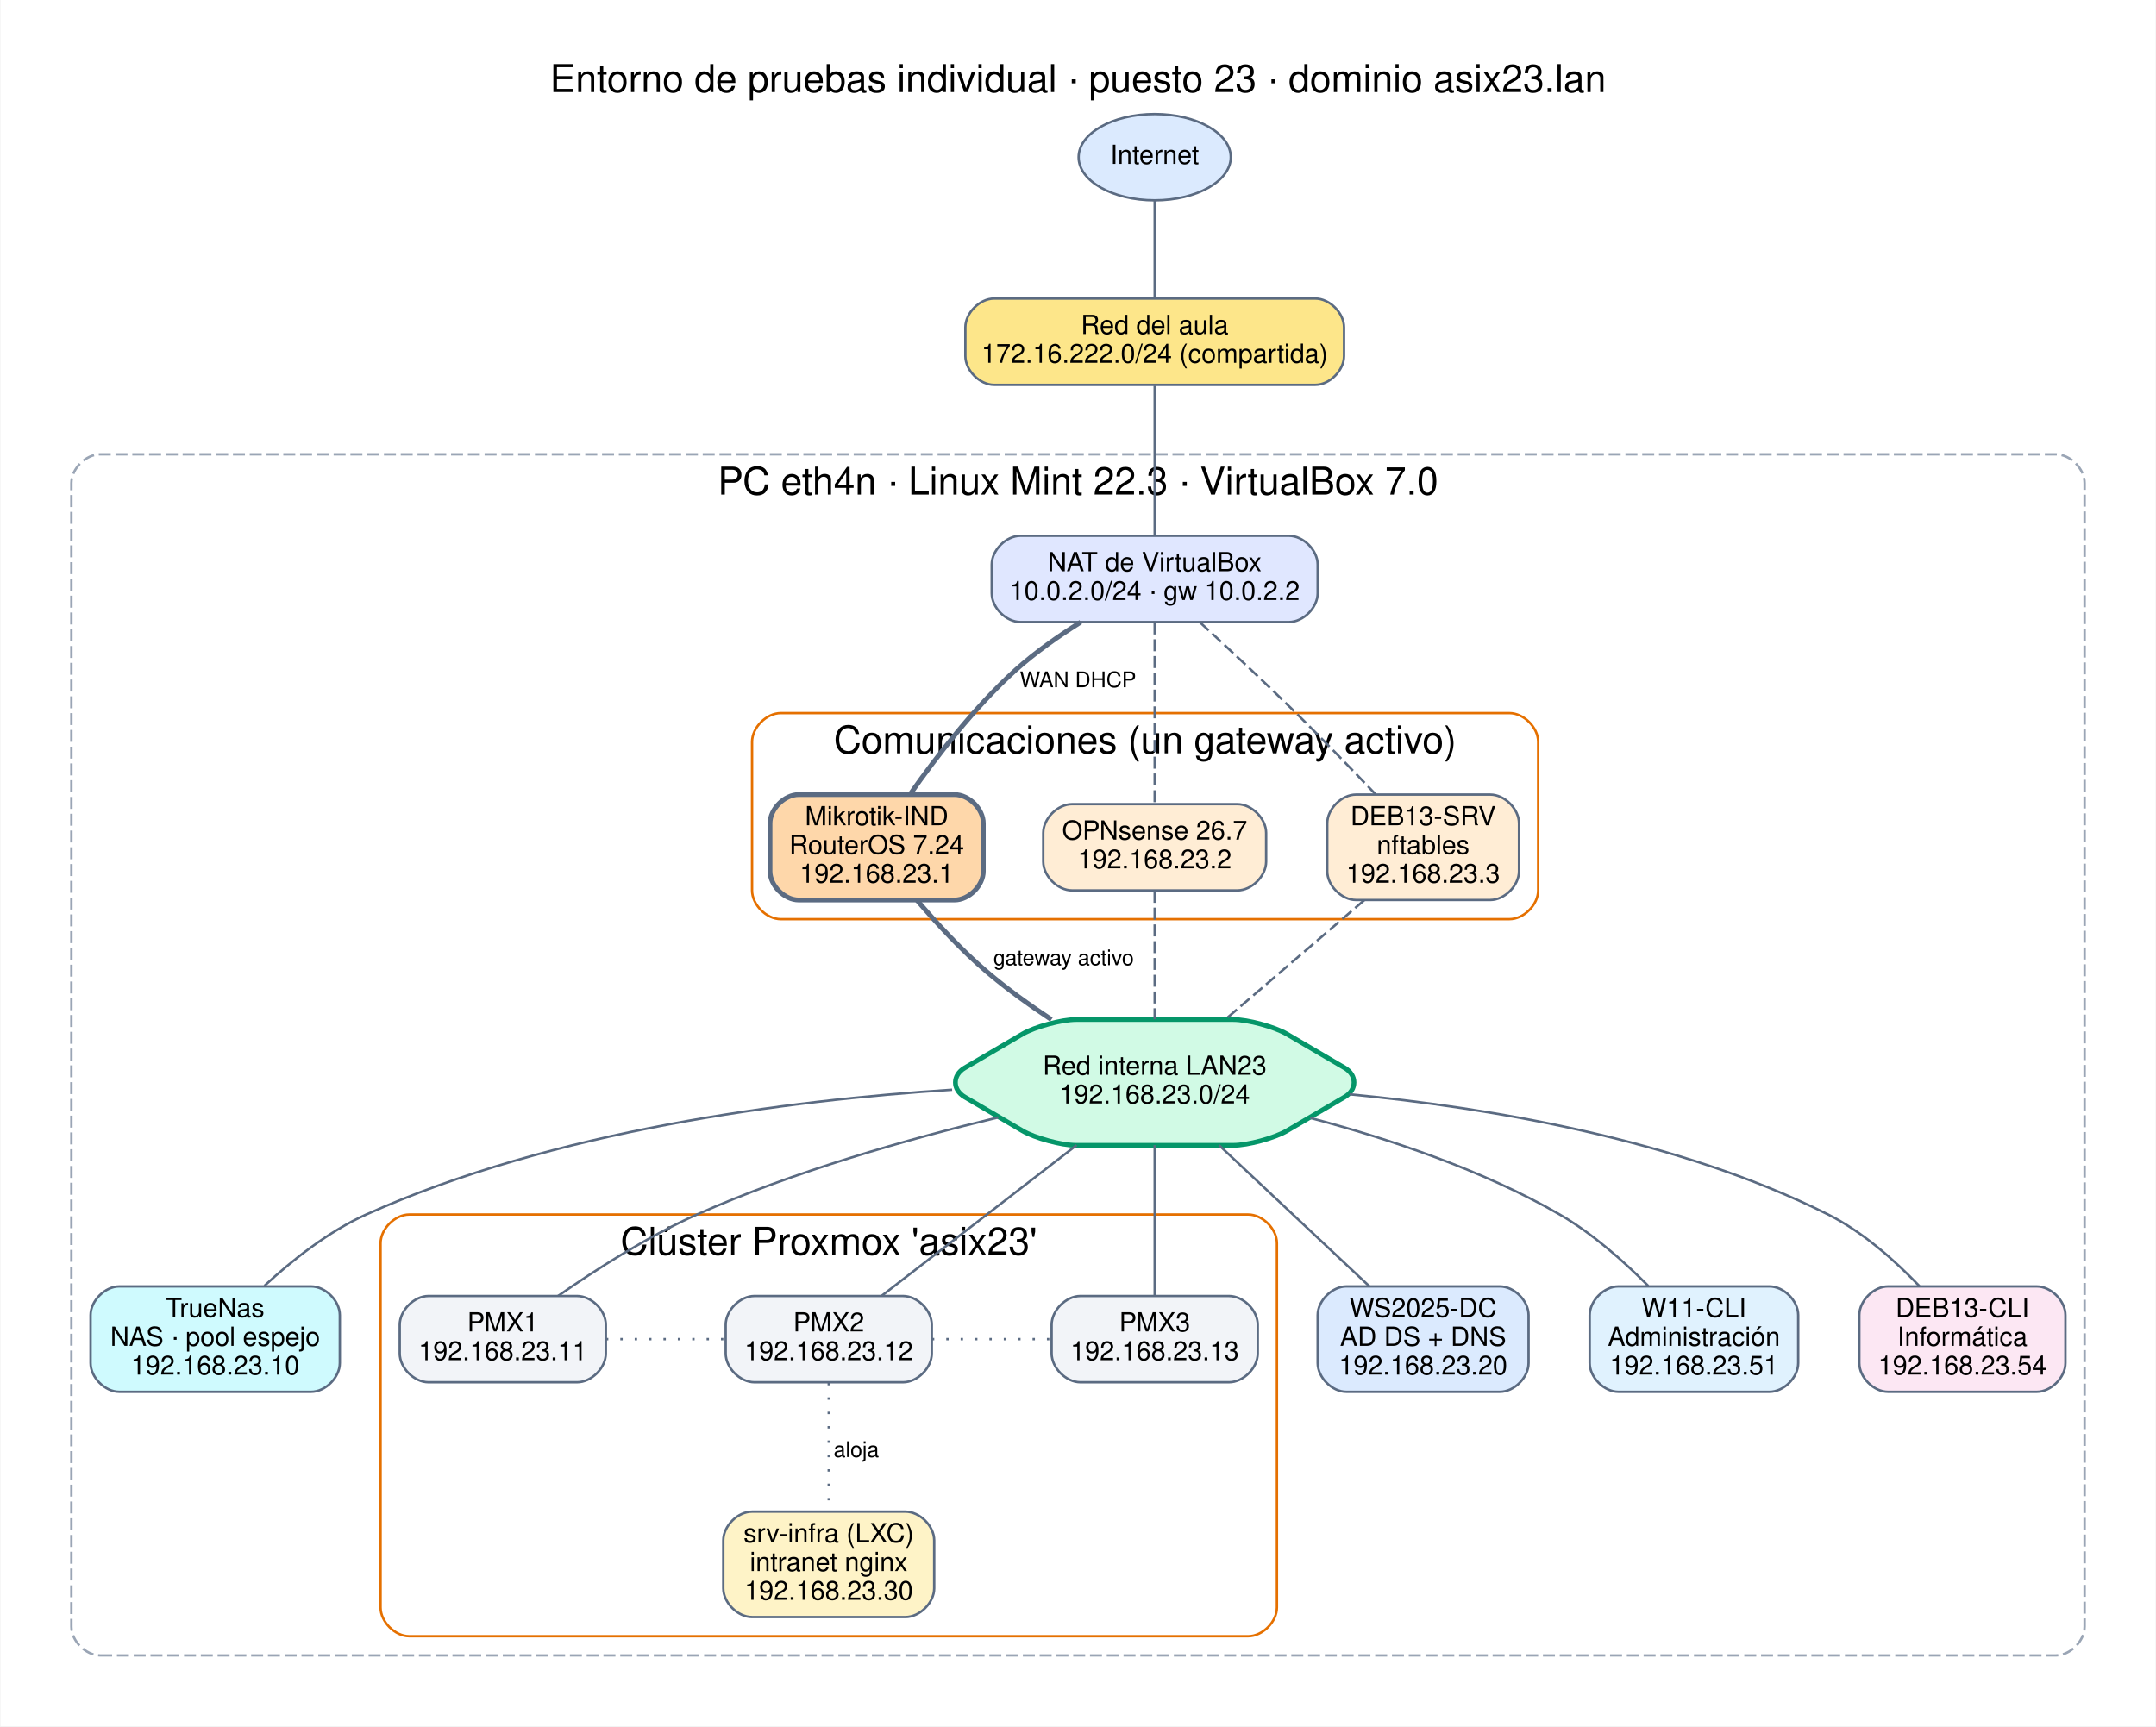
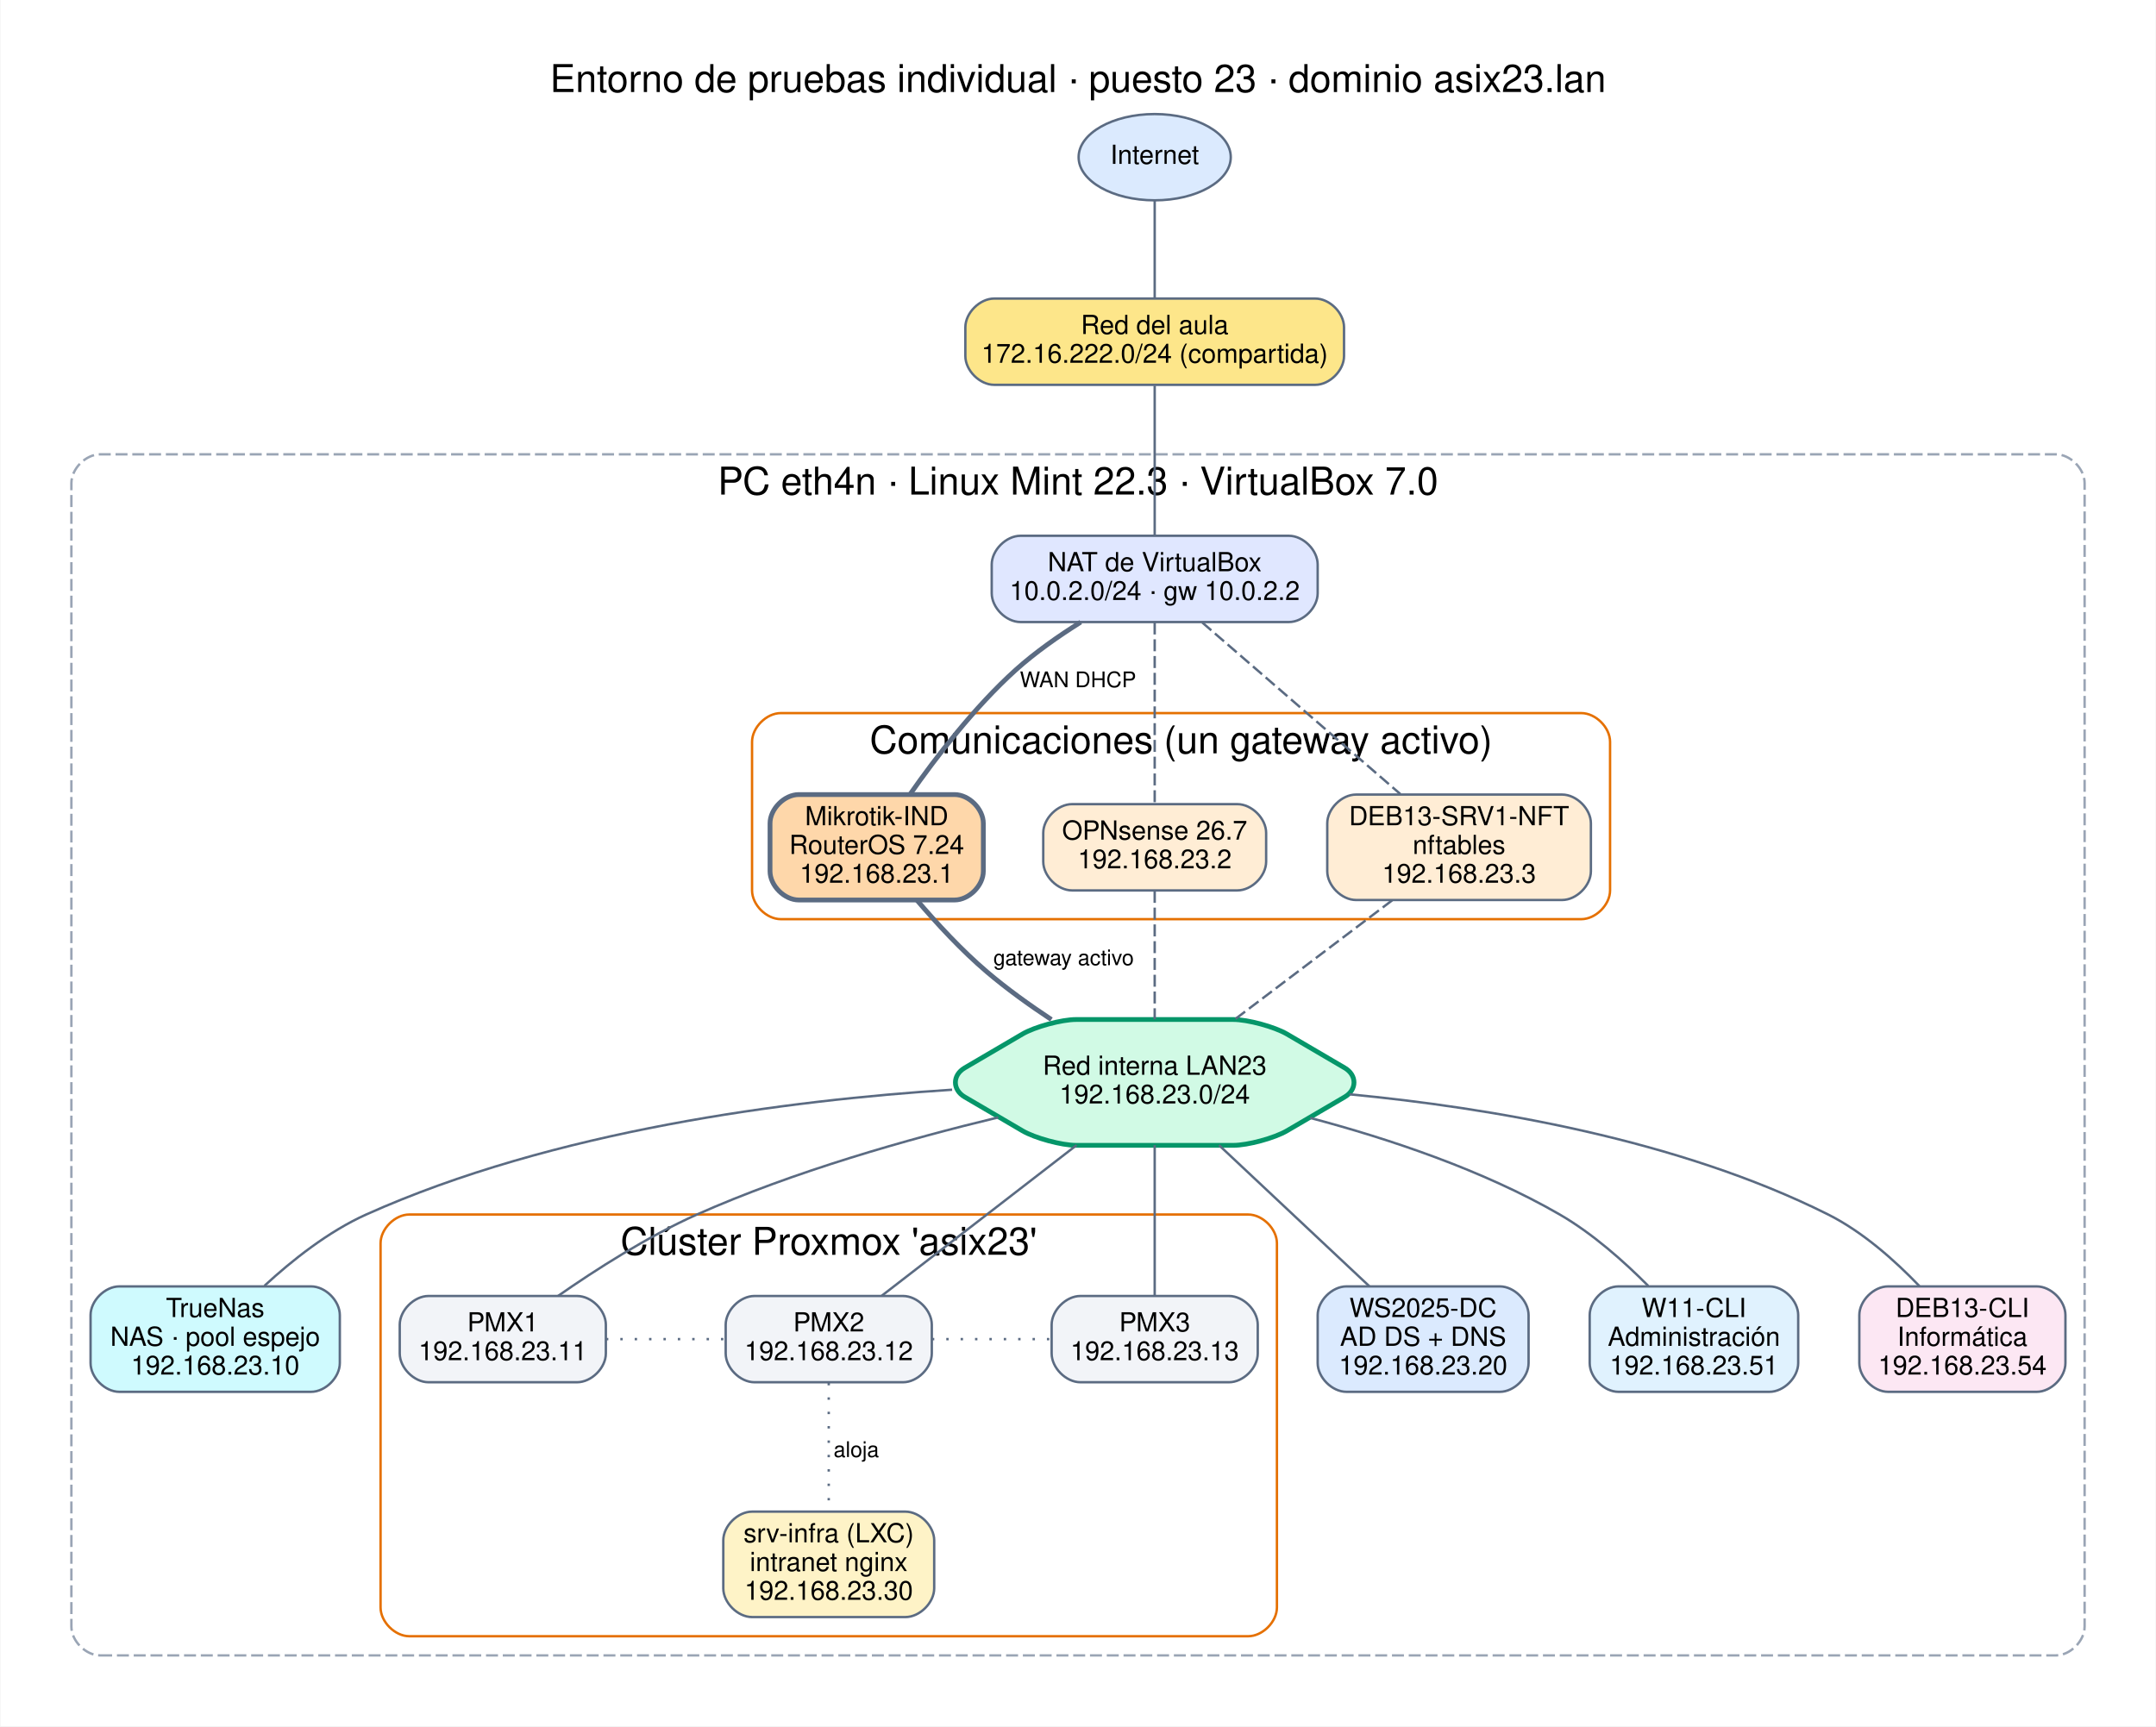
<svg xmlns="http://www.w3.org/2000/svg" width="899pt" height="720pt" viewBox="0.00 0.00 899.20 720.46">
  <g id="graph0" class="graph" transform="scale(1 1) rotate(0) translate(21.6 698.86)">
    <polygon fill="white" stroke="transparent" points="-21.6,21.6 -21.6,-698.86 877.6,-698.86 877.6,21.6 -21.6,21.6" />
    <text text-anchor="middle" x="428" y="-660.46" font-family="Helvetica,sans-Serif" font-size="16.00">Entorno de pruebas individual · puesto 23 · dominio asix23.lan</text>
    <g id="clust1" class="cluster">
      <path fill="white" stroke="#9aa5b5" stroke-dasharray="5,2" d="M20,-8C20,-8 836,-8 836,-8 842,-8 848,-14 848,-20 848,-20 848,-497.26 848,-497.26 848,-503.26 842,-509.26 836,-509.26 836,-509.26 20,-509.26 20,-509.26 14,-509.26 8,-503.26 8,-497.26 8,-497.26 8,-20 8,-20 8,-14 14,-8 20,-8" />
      <text text-anchor="middle" x="428" y="-492.46" font-family="Helvetica,sans-Serif" font-size="16.00">PC eth4n · Linux Mint 22.3 · VirtualBox 7.0</text>
    </g>
    <g id="clust2" class="cluster">
-       <path fill="white" stroke="#e57000" d="M304,-315.26C304,-315.26 608,-315.26 608,-315.26 614,-315.26 620,-321.26 620,-327.26 620,-327.26 620,-389.26 620,-389.26 620,-395.26 614,-401.26 608,-401.26 608,-401.26 304,-401.26 304,-401.26 298,-401.26 292,-395.26 292,-389.26 292,-389.26 292,-327.26 292,-327.26 292,-321.26 298,-315.26 304,-315.26" />
-       <text text-anchor="middle" x="456" y="-384.46" font-family="Helvetica,sans-Serif" font-size="16.00">Comunicaciones (un gateway activo)</text>
+       <path fill="white" stroke="#e57000" d="M304,-315.26C304,-315.26 638,-315.26 638,-315.26 644,-315.26 650,-321.26 650,-327.26 650,-327.26 650,-389.26 650,-389.26 650,-395.26 644,-401.26 638,-401.26 638,-401.26 304,-401.26 304,-401.26 298,-401.26 292,-395.26 292,-389.26 292,-389.26 292,-327.26 292,-327.26 292,-321.26 298,-315.26 304,-315.26" />
+       <text text-anchor="middle" x="471" y="-384.46" font-family="Helvetica,sans-Serif" font-size="16.00">Comunicaciones (un gateway activo)</text>
    </g>
    <g id="clust3" class="cluster">
      <path fill="white" stroke="#e57000" d="M149,-16C149,-16 499,-16 499,-16 505,-16 511,-22 511,-28 511,-28 511,-180 511,-180 511,-186 505,-192 499,-192 499,-192 149,-192 149,-192 143,-192 137,-186 137,-180 137,-180 137,-28 137,-28 137,-22 143,-16 149,-16" />
      <text text-anchor="middle" x="324" y="-175.2" font-family="Helvetica,sans-Serif" font-size="16.00">Clúster Proxmox 'asix23'</text>
    </g>
    <g id="node1" class="node">
      <ellipse fill="#dbeafe" stroke="#5b6b82" cx="460" cy="-633.26" rx="31.74" ry="18" />
      <text text-anchor="middle" x="460" y="-630.46" font-family="Helvetica,sans-Serif" font-size="11.00">Internet</text>
    </g>
    <g id="node2" class="node">
      <path fill="#fde68a" stroke="#5b6b82" d="M527,-574.26C527,-574.26 393,-574.26 393,-574.26 387,-574.26 381,-568.26 381,-562.26 381,-562.26 381,-550.26 381,-550.26 381,-544.26 387,-538.26 393,-538.26 393,-538.26 527,-538.26 527,-538.26 533,-538.26 539,-544.26 539,-550.26 539,-550.26 539,-562.26 539,-562.26 539,-568.26 533,-574.26 527,-574.26" />
      <text text-anchor="middle" x="460" y="-559.46" font-family="Helvetica,sans-Serif" font-size="11.00">Red del aula</text>
      <text text-anchor="middle" x="460" y="-547.46" font-family="Helvetica,sans-Serif" font-size="11.00">172.16.222.0/24 (compartida)</text>
    </g>
    <g id="edge1" class="edge">
      <path fill="none" stroke="#5b6b82" d="M460,-615.24C460,-603.05 460,-586.7 460,-574.47" />
    </g>
    <g id="node3" class="node">
      <path fill="#e0e7ff" stroke="#5b6b82" d="M516,-475.26C516,-475.26 404,-475.26 404,-475.26 398,-475.26 392,-469.26 392,-463.26 392,-463.26 392,-451.26 392,-451.26 392,-445.26 398,-439.26 404,-439.26 404,-439.26 516,-439.26 516,-439.26 522,-439.26 528,-445.26 528,-451.26 528,-451.26 528,-463.26 528,-463.26 528,-469.26 522,-475.26 516,-475.26" />
      <text text-anchor="middle" x="460" y="-460.46" font-family="Helvetica,sans-Serif" font-size="11.00">NAT de VirtualBox</text>
      <text text-anchor="middle" x="460" y="-448.46" font-family="Helvetica,sans-Serif" font-size="11.00">10.0.2.0/24 · gw 10.0.2.2</text>
    </g>
    <g id="edge2" class="edge">
      <path fill="none" stroke="#5b6b82" d="M460,-537.91C460,-520.26 460,-493.05 460,-475.45" />
    </g>
    <g id="node4" class="node">
      <path fill="#fed7aa" stroke="#5b6b82" stroke-width="2" d="M376.5,-367.26C376.5,-367.26 311.5,-367.26 311.5,-367.26 305.5,-367.26 299.5,-361.26 299.5,-355.26 299.5,-355.26 299.5,-335.26 299.5,-335.26 299.5,-329.26 305.5,-323.26 311.5,-323.26 311.5,-323.26 376.5,-323.26 376.5,-323.26 382.5,-323.26 388.5,-329.26 388.5,-335.26 388.5,-335.26 388.5,-355.26 388.5,-355.26 388.5,-361.26 382.5,-367.26 376.5,-367.26" />
      <text text-anchor="middle" x="344" y="-354.46" font-family="Helvetica,sans-Serif" font-size="11.00">Mikrotik-IND</text>
      <text text-anchor="middle" x="344" y="-342.46" font-family="Helvetica,sans-Serif" font-size="11.00">RouterOS 7.24</text>
      <text text-anchor="middle" x="344" y="-330.46" font-family="Helvetica,sans-Serif" font-size="11.00">192.168.23.1</text>
    </g>
    <g id="edge3" class="edge">
      <path fill="none" stroke="#5b6b82" stroke-width="2" d="M429.14,-439.22C419.95,-433.46 410.16,-426.61 402,-419.26 384.81,-403.76 368.72,-382.8 357.88,-367.31" />
      <text text-anchor="middle" x="428" y="-412.06" font-family="Helvetica,sans-Serif" font-size="9.00"> WAN DHCP</text>
    </g>
    <g id="node5" class="node">
      <path fill="#ffedd5" stroke="#5b6b82" d="M494.5,-363.26C494.5,-363.26 425.5,-363.26 425.5,-363.26 419.5,-363.26 413.5,-357.26 413.5,-351.26 413.5,-351.26 413.5,-339.26 413.5,-339.26 413.5,-333.26 419.5,-327.26 425.5,-327.26 425.5,-327.26 494.5,-327.26 494.5,-327.26 500.5,-327.26 506.5,-333.26 506.5,-339.26 506.5,-339.26 506.5,-351.26 506.5,-351.26 506.5,-357.26 500.5,-363.26 494.5,-363.26" />
      <text text-anchor="middle" x="460" y="-348.46" font-family="Helvetica,sans-Serif" font-size="11.00">OPNsense 26.7</text>
      <text text-anchor="middle" x="460" y="-336.46" font-family="Helvetica,sans-Serif" font-size="11.00">192.168.23.2</text>
    </g>
    <g id="edge4" class="edge">
      <path fill="none" stroke="#5b6b82" stroke-dasharray="5,2" d="M460,-439.07C460,-418.4 460,-383.93 460,-363.32" />
    </g>
    <g id="node6" class="node">
-       <path fill="#ffedd5" stroke="#5b6b82" d="M600,-367.26C600,-367.26 544,-367.26 544,-367.26 538,-367.26 532,-361.26 532,-355.26 532,-355.26 532,-335.26 532,-335.26 532,-329.26 538,-323.26 544,-323.26 544,-323.26 600,-323.26 600,-323.26 606,-323.26 612,-329.26 612,-335.26 612,-335.26 612,-355.26 612,-355.26 612,-361.26 606,-367.26 600,-367.26" />
-       <text text-anchor="middle" x="572" y="-354.46" font-family="Helvetica,sans-Serif" font-size="11.00">DEB13-SRV</text>
-       <text text-anchor="middle" x="572" y="-342.46" font-family="Helvetica,sans-Serif" font-size="11.00">nftables</text>
-       <text text-anchor="middle" x="572" y="-330.46" font-family="Helvetica,sans-Serif" font-size="11.00">192.168.23.3</text>
+       <path fill="#ffedd5" stroke="#5b6b82" d="M630,-367.26C630,-367.26 544,-367.26 544,-367.26 538,-367.26 532,-361.26 532,-355.26 532,-355.26 532,-335.26 532,-335.26 532,-329.26 538,-323.26 544,-323.26 544,-323.26 630,-323.26 630,-323.26 636,-323.26 642,-329.26 642,-335.26 642,-335.26 642,-355.26 642,-355.26 642,-361.26 636,-367.26 630,-367.26" />
+       <text text-anchor="middle" x="587" y="-354.46" font-family="Helvetica,sans-Serif" font-size="11.00">DEB13-SRV1-NFT</text>
+       <text text-anchor="middle" x="587" y="-342.46" font-family="Helvetica,sans-Serif" font-size="11.00">nftables</text>
+       <text text-anchor="middle" x="587" y="-330.46" font-family="Helvetica,sans-Serif" font-size="11.00">192.168.23.3</text>
    </g>
    <g id="edge5" class="edge">
-       <path fill="none" stroke="#5b6b82" stroke-dasharray="5,2" d="M478.84,-439.17C490.55,-428.44 505.82,-414.22 519,-401.26 530.16,-390.28 542.29,-377.74 552.13,-367.41" />
+       <path fill="none" stroke="#5b6b82" stroke-dasharray="5,2" d="M479.84,-439.07C502.17,-419.73 538.44,-388.31 562.51,-367.46" />
    </g>
    <g id="node7" class="node">
      <path fill="#d1fae5" stroke="#059669" stroke-width="2" d="M539.28,-253.19C539.28,-253.19 515.17,-267.32 515.17,-267.32 509.99,-270.35 498.81,-273.38 492.81,-273.38 492.81,-273.38 427.19,-273.38 427.19,-273.38 421.19,-273.38 410.01,-270.35 404.83,-267.32 404.83,-267.32 380.72,-253.19 380.72,-253.19 375.55,-250.16 375.55,-244.09 380.72,-241.06 380.72,-241.06 404.83,-226.94 404.83,-226.94 410.01,-223.9 421.19,-220.87 427.19,-220.87 427.19,-220.87 492.81,-220.87 492.81,-220.87 498.81,-220.87 509.99,-223.9 515.17,-226.94 515.17,-226.94 539.28,-241.06 539.28,-241.06 544.45,-244.09 544.45,-250.16 539.28,-253.19" />
      <text text-anchor="middle" x="460" y="-250.33" font-family="Helvetica,sans-Serif" font-size="11.00">Red interna LAN23</text>
      <text text-anchor="middle" x="460" y="-238.33" font-family="Helvetica,sans-Serif" font-size="11.00">192.168.23.0/24</text>
    </g>
    <g id="edge6" class="edge">
      <path fill="none" stroke="#5b6b82" stroke-width="2" d="M360.77,-323.22C369.03,-313.53 379.46,-302.22 390,-293.26 398.26,-286.23 407.69,-279.45 416.89,-273.37" />
      <text text-anchor="middle" x="422" y="-296.06" font-family="Helvetica,sans-Serif" font-size="9.00"> gateway activo</text>
    </g>
    <g id="edge7" class="edge">
      <path fill="none" stroke="#5b6b82" stroke-dasharray="5,2" d="M460,-327.07C460,-312.17 460,-290.39 460,-273.48" />
    </g>
    <g id="edge8" class="edge">
-       <path fill="none" stroke="#5b6b82" stroke-dasharray="5,2" d="M547.42,-323.16C530.29,-308.46 507.37,-288.78 489.29,-273.27" />
+       <path fill="none" stroke="#5b6b82" stroke-dasharray="5,2" d="M559.13,-323.16C539.71,-308.46 513.71,-288.78 493.21,-273.27" />
    </g>
    <g id="node8" class="node">
      <path fill="#cffafe" stroke="#5b6b82" d="M108,-162C108,-162 28,-162 28,-162 22,-162 16,-156 16,-150 16,-150 16,-130 16,-130 16,-124 22,-118 28,-118 28,-118 108,-118 108,-118 114,-118 120,-124 120,-130 120,-130 120,-150 120,-150 120,-156 114,-162 108,-162" />
      <text text-anchor="middle" x="68" y="-149.2" font-family="Helvetica,sans-Serif" font-size="11.00">TrueNas</text>
      <text text-anchor="middle" x="68" y="-137.2" font-family="Helvetica,sans-Serif" font-size="11.00">NAS · pool espejo</text>
      <text text-anchor="middle" x="68" y="-125.2" font-family="Helvetica,sans-Serif" font-size="11.00">192.168.23.10</text>
    </g>
    <g id="edge9" class="edge">
      <path fill="none" stroke="#5b6b82" d="M375.47,-244.08C306.91,-239.68 209.16,-227.07 131,-192 115.21,-184.91 100.05,-172.86 88.56,-162.26" />
    </g>
    <g id="node9" class="node">
      <path fill="#f2f4f8" stroke="#5b6b82" d="M219,-158C219,-158 157,-158 157,-158 151,-158 145,-152 145,-146 145,-146 145,-134 145,-134 145,-128 151,-122 157,-122 157,-122 219,-122 219,-122 225,-122 231,-128 231,-134 231,-134 231,-146 231,-146 231,-152 225,-158 219,-158" />
      <text text-anchor="middle" x="188" y="-143.2" font-family="Helvetica,sans-Serif" font-size="11.00">PMX1</text>
      <text text-anchor="middle" x="188" y="-131.2" font-family="Helvetica,sans-Serif" font-size="11.00">192.168.23.11</text>
    </g>
    <g id="edge10" class="edge">
      <path fill="none" stroke="#5b6b82" d="M394.72,-232.53C357.05,-223.48 309.3,-209.95 269,-192 248.36,-182.8 226.79,-168.99 211.1,-158.05" />
    </g>
    <g id="node10" class="node">
      <path fill="#f2f4f8" stroke="#5b6b82" d="M355,-158C355,-158 293,-158 293,-158 287,-158 281,-152 281,-146 281,-146 281,-134 281,-134 281,-128 287,-122 293,-122 293,-122 355,-122 355,-122 361,-122 367,-128 367,-134 367,-134 367,-146 367,-146 367,-152 361,-158 355,-158" />
      <text text-anchor="middle" x="324" y="-143.2" font-family="Helvetica,sans-Serif" font-size="11.00">PMX2</text>
      <text text-anchor="middle" x="324" y="-131.2" font-family="Helvetica,sans-Serif" font-size="11.00">192.168.23.12</text>
    </g>
    <g id="edge11" class="edge">
      <path fill="none" stroke="#5b6b82" d="M427.42,-220.95C402.28,-201.51 368.16,-175.14 346.12,-158.1" />
    </g>
    <g id="node11" class="node">
      <path fill="#f2f4f8" stroke="#5b6b82" d="M491,-158C491,-158 429,-158 429,-158 423,-158 417,-152 417,-146 417,-146 417,-134 417,-134 417,-128 423,-122 429,-122 429,-122 491,-122 491,-122 497,-122 503,-128 503,-134 503,-134 503,-146 503,-146 503,-152 497,-158 491,-158" />
      <text text-anchor="middle" x="460" y="-143.2" font-family="Helvetica,sans-Serif" font-size="11.00">PMX3</text>
      <text text-anchor="middle" x="460" y="-131.2" font-family="Helvetica,sans-Serif" font-size="11.00">192.168.23.13</text>
    </g>
    <g id="edge12" class="edge">
      <path fill="none" stroke="#5b6b82" d="M460,-220.95C460,-201.51 460,-175.14 460,-158.1" />
    </g>
    <g id="node13" class="node">
      <path fill="#dbeafe" stroke="#5b6b82" d="M604,-162C604,-162 540,-162 540,-162 534,-162 528,-156 528,-150 528,-150 528,-130 528,-130 528,-124 534,-118 540,-118 540,-118 604,-118 604,-118 610,-118 616,-124 616,-130 616,-130 616,-150 616,-150 616,-156 610,-162 604,-162" />
      <text text-anchor="middle" x="572" y="-149.2" font-family="Helvetica,sans-Serif" font-size="11.00">WS2025-DC</text>
      <text text-anchor="middle" x="572" y="-137.2" font-family="Helvetica,sans-Serif" font-size="11.00">AD DS + DNS</text>
      <text text-anchor="middle" x="572" y="-125.2" font-family="Helvetica,sans-Serif" font-size="11.00">192.168.23.20</text>
    </g>
    <g id="edge13" class="edge">
      <path fill="none" stroke="#5b6b82" d="M486.83,-220.95C505.98,-202.97 531.46,-179.06 549.54,-162.08" />
    </g>
    <g id="node14" class="node">
      <path fill="#e0f2fe" stroke="#5b6b82" d="M716.5,-162C716.5,-162 653.5,-162 653.5,-162 647.5,-162 641.5,-156 641.5,-150 641.5,-150 641.5,-130 641.5,-130 641.5,-124 647.5,-118 653.5,-118 653.5,-118 716.5,-118 716.5,-118 722.5,-118 728.5,-124 728.5,-130 728.5,-130 728.5,-150 728.5,-150 728.5,-156 722.5,-162 716.5,-162" />
      <text text-anchor="middle" x="685" y="-149.2" font-family="Helvetica,sans-Serif" font-size="11.00">W11-CLI</text>
      <text text-anchor="middle" x="685" y="-137.2" font-family="Helvetica,sans-Serif" font-size="11.00">Administración</text>
      <text text-anchor="middle" x="685" y="-125.2" font-family="Helvetica,sans-Serif" font-size="11.00">192.168.23.51</text>
    </g>
    <g id="edge14" class="edge">
      <path fill="none" stroke="#5b6b82" d="M524.91,-232.31C557.54,-223.67 596.86,-210.59 629,-192 642.66,-184.1 655.82,-172.4 665.94,-162.2" />
    </g>
    <g id="node15" class="node">
      <path fill="#fce7f3" stroke="#5b6b82" d="M828,-162C828,-162 766,-162 766,-162 760,-162 754,-156 754,-150 754,-150 754,-130 754,-130 754,-124 760,-118 766,-118 766,-118 828,-118 828,-118 834,-118 840,-124 840,-130 840,-130 840,-150 840,-150 840,-156 834,-162 828,-162" />
      <text text-anchor="middle" x="797" y="-149.2" font-family="Helvetica,sans-Serif" font-size="11.00">DEB13-CLI</text>
      <text text-anchor="middle" x="797" y="-137.2" font-family="Helvetica,sans-Serif" font-size="11.00">Informática</text>
      <text text-anchor="middle" x="797" y="-125.2" font-family="Helvetica,sans-Serif" font-size="11.00">192.168.23.54</text>
    </g>
    <g id="edge15" class="edge">
      <path fill="none" stroke="#5b6b82" d="M541.25,-242.17C599.49,-236.61 678.37,-223.38 741,-192 755.46,-184.75 768.95,-172.7 779.07,-162.13" />
    </g>
    <g id="edge17" class="edge">
      <path fill="none" stroke="#5b6b82" stroke-dasharray="1,5" d="M231.03,-140C247.62,-140 264.2,-140 280.78,-140" />
    </g>
    <g id="edge18" class="edge">
      <path fill="none" stroke="#5b6b82" stroke-dasharray="1,5" d="M367.03,-140C383.62,-140 400.2,-140 416.78,-140" />
    </g>
    <g id="node12" class="node">
      <path fill="#fef3c7" stroke="#5b6b82" d="M356,-68C356,-68 292,-68 292,-68 286,-68 280,-62 280,-56 280,-56 280,-36 280,-36 280,-30 286,-24 292,-24 292,-24 356,-24 356,-24 362,-24 368,-30 368,-36 368,-36 368,-56 368,-56 368,-62 362,-68 356,-68" />
      <text text-anchor="middle" x="324" y="-55.2" font-family="Helvetica,sans-Serif" font-size="11.00">srv-infra (LXC)</text>
      <text text-anchor="middle" x="324" y="-43.2" font-family="Helvetica,sans-Serif" font-size="11.00">intranet nginx</text>
      <text text-anchor="middle" x="324" y="-31.2" font-family="Helvetica,sans-Serif" font-size="11.00">192.168.23.30</text>
    </g>
    <g id="edge16" class="edge">
      <path fill="none" stroke="#5b6b82" stroke-dasharray="1,5" d="M324,-121.7C324,-106.5 324,-84.34 324,-68.1" />
      <text text-anchor="middle" x="335.5" y="-90.8" font-family="Helvetica,sans-Serif" font-size="9.00"> aloja</text>
    </g>
  </g>
</svg>
